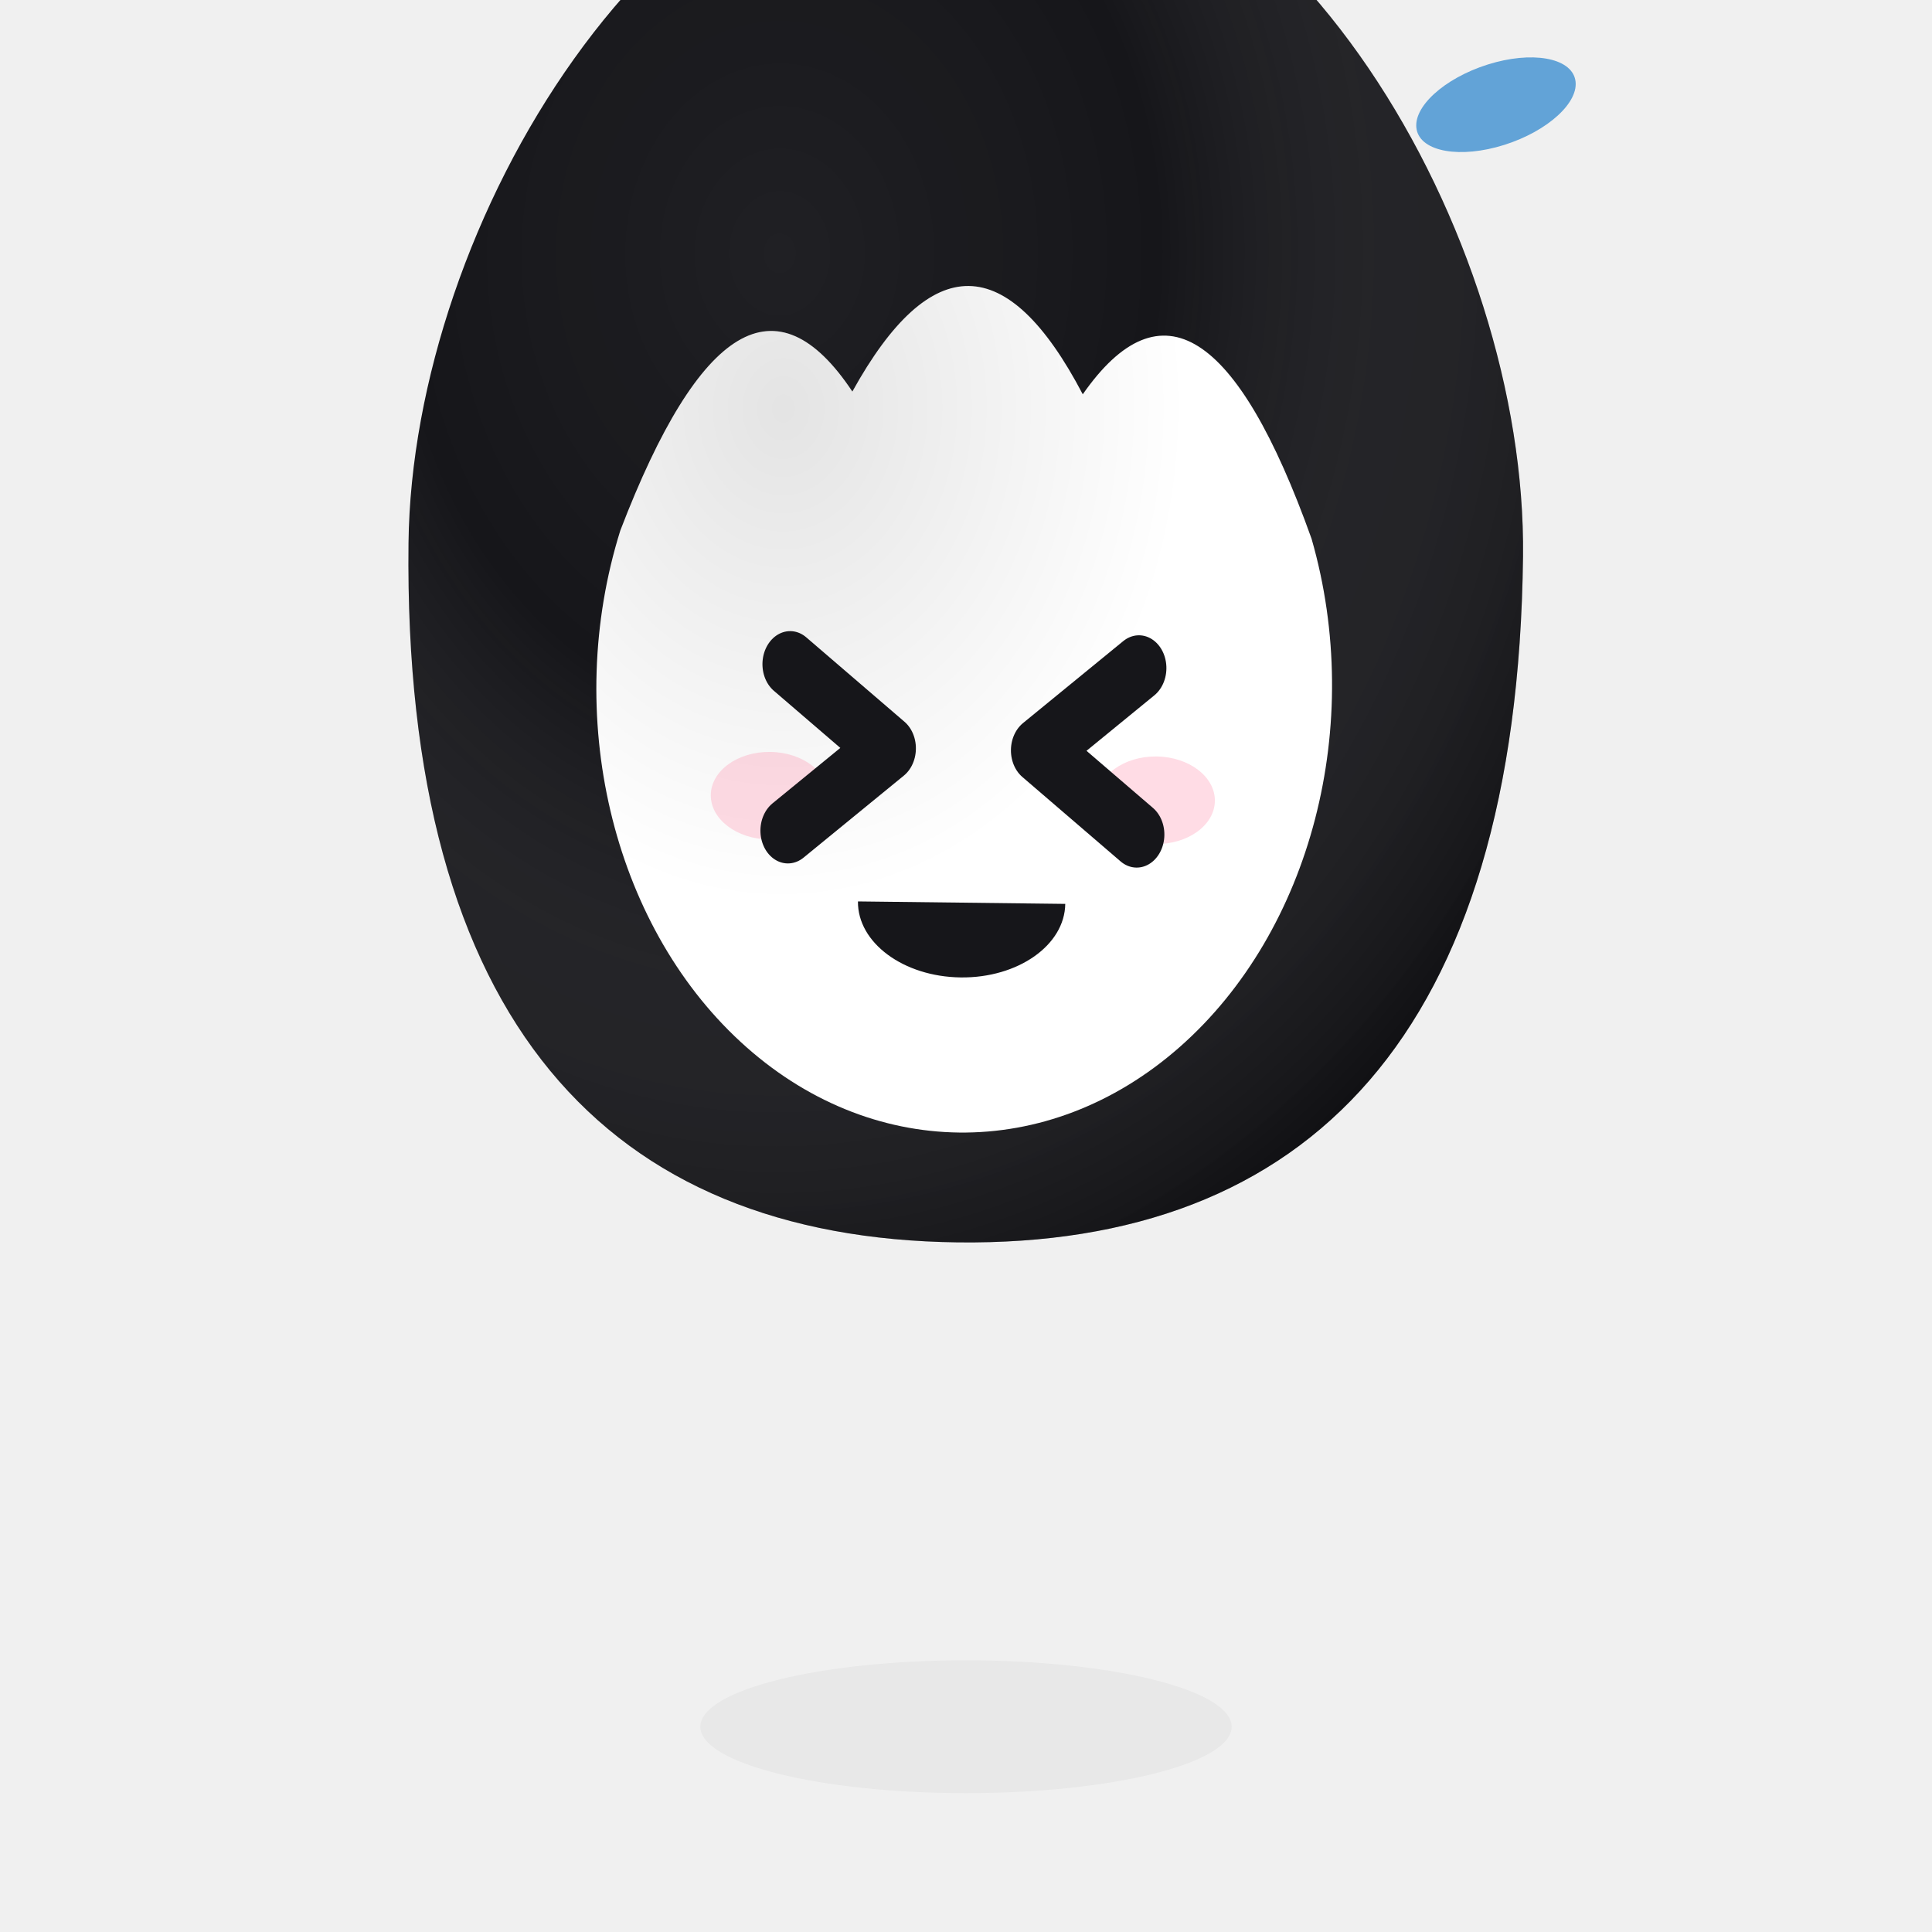
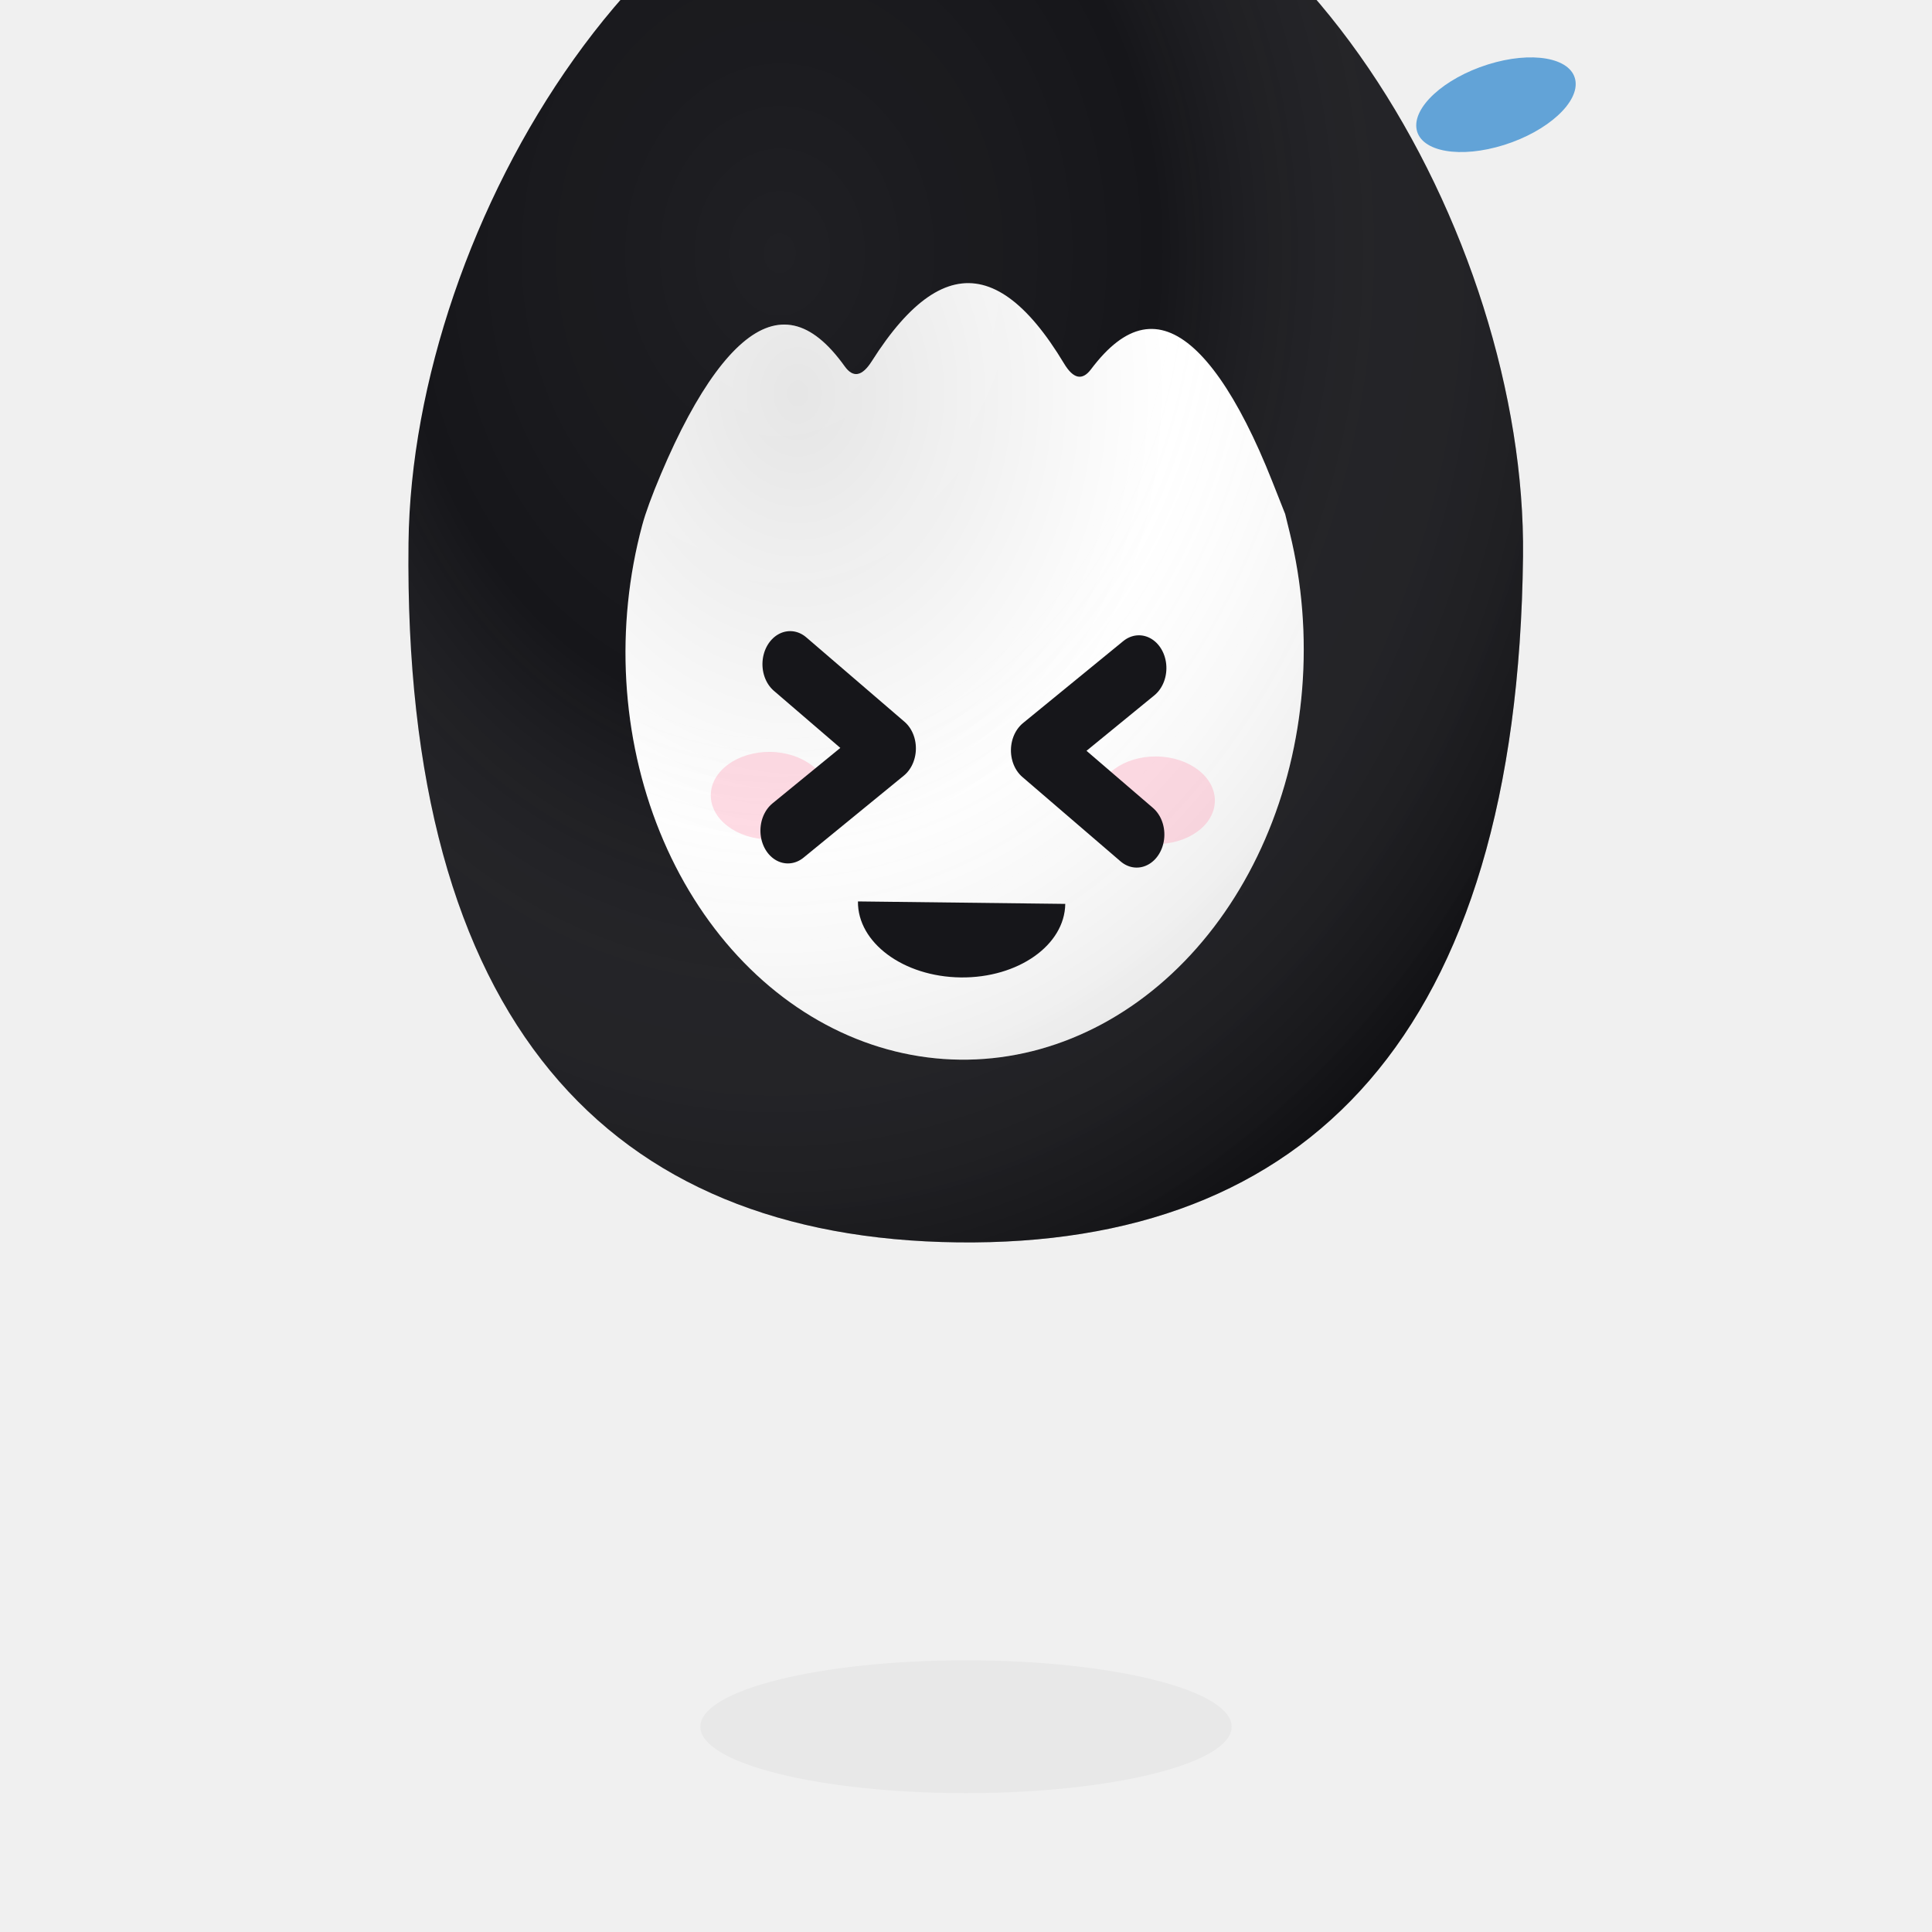
<svg xmlns="http://www.w3.org/2000/svg" width="320" height="320" viewBox="0 0 320 320">
  <defs>
    <radialGradient id="bg0" gradientUnits="userSpaceOnUse" cx="-34" cy="-40" r="162" fx="-34" fy="-40">
      <stop offset="0" stop-color="rgba(255,255,255,0.043)" />
      <stop offset="0.42" stop-color="rgba(255,255,255,0)" />
      <stop offset="1" stop-color="rgba(0,0,0,0.272)" />
    </radialGradient>
    <clipPath id="bc1">
      <path d="M0 -102.44C55.94 -102.44 98.5 -43.025 98.5 2.868C98.5 71.708 61.733 102.44 0 102.44C-61.733 102.44 -98.5 71.708 -98.5 2.868C-98.5 -43.025 -55.94 -102.44 0 -102.44Z" transform="matrix(0.923 0.011 -0.013 1.135 160 87.735)" />
    </clipPath>
    <clipPath id="bc2">
-       <path d="M62.02 0.716C71.993 27.71 62.802 57.953 39.412 75.108C16.023 92.262 -16.023 92.262 -39.412 75.108C-62.802 57.953 -71.993 27.71 -62.02 0.716Q-41.346 -44.652 -20.673 -19.959Q0 -51.169 20.673 -19.959Q41.346 -44.652 62.02 0.716Z" transform="matrix(0.923 0.011 -0.013 1.135 160 87.735)" />
+       <path d="M57.232 -2.848Q57.232 -2.848 58.102 -0.096Q58.973 2.657 59.571 5.478Q60.169 8.299 60.488 11.163Q60.808 14.027 60.847 16.906Q60.885 19.786 60.642 22.654Q60.399 25.522 59.876 28.352Q59.353 31.183 58.556 33.949Q57.76 36.715 56.696 39.391Q55.632 42.067 54.312 44.629Q52.992 47.19 51.428 49.614Q49.864 52.037 48.07 54.3Q46.277 56.564 44.271 58.646Q42.266 60.729 40.067 62.612Q37.867 64.496 35.495 66.163Q33.123 67.83 30.599 69.266Q28.076 70.702 25.424 71.895Q22.773 73.087 20.018 74.026Q17.263 74.964 14.43 75.641Q11.597 76.317 8.711 76.725Q5.825 77.133 2.912 77.269Q0 77.406 -2.912 77.269Q-5.825 77.133 -8.711 76.725Q-11.597 76.317 -14.43 75.641Q-17.263 74.964 -20.018 74.026Q-22.773 73.087 -25.424 71.895Q-28.076 70.702 -30.599 69.266Q-33.123 67.83 -35.495 66.163Q-37.867 64.496 -40.067 62.612Q-42.266 60.729 -44.271 58.646Q-46.277 56.564 -48.07 54.3Q-49.864 52.037 -51.428 49.614Q-52.992 47.19 -54.312 44.629Q-55.632 42.067 -56.696 39.391Q-57.76 36.715 -58.556 33.949Q-59.353 31.183 -59.876 28.352Q-60.399 25.522 -60.642 22.654Q-60.885 19.786 -60.847 16.906Q-60.808 14.027 -60.488 11.163Q-60.169 8.299 -59.571 5.478Q-58.973 2.657 -58.102 -0.096Q-57.232 -2.848 -54.856 -7.57Q-52.481 -12.293 -50.067 -16.027Q-47.653 -19.761 -45.257 -22.472Q-42.86 -25.184 -40.506 -26.867Q-38.153 -28.551 -35.843 -29.206Q-33.534 -29.86 -31.252 -29.475Q-28.97 -29.09 -26.691 -27.638Q-24.411 -26.185 -22.102 -23.625Q-19.794 -21.065 -17.254 -24.412Q-14.713 -27.758 -12.224 -30.12Q-9.735 -32.481 -7.289 -33.883Q-4.844 -35.284 -2.422 -35.749Q0 -36.213 2.422 -35.749Q4.844 -35.284 7.289 -33.883Q9.735 -32.481 12.224 -30.12Q14.713 -27.758 17.254 -24.412Q19.794 -21.065 22.102 -23.625Q24.411 -26.185 26.691 -27.638Q28.97 -29.09 31.252 -29.475Q33.534 -29.86 35.843 -29.206Q38.153 -28.551 40.506 -26.867Q42.86 -25.184 45.257 -22.472Q47.653 -19.761 50.067 -16.027Q52.481 -12.293 54.856 -7.57Q57.232 -2.848 57.232 -2.848Z" transform="matrix(0.923 0.011 -0.013 1.135 160 87.735)" />
    </clipPath>
-     <radialGradient id="bg1" gradientUnits="userSpaceOnUse" cx="-33" cy="-17.359" r="120.287" fx="-33" fy="-17.359">
+     <radialGradient id="bg1" gradientUnits="userSpaceOnUse" cx="-30.461" cy="-19.581" r="110.757" fx="-30.461" fy="-19.581">
      <stop offset="0" stop-color="rgba(0,0,0,0.107)" />
      <stop offset="0.6" stop-color="rgba(0,0,0,0)" />
    </radialGradient>
-     <clipPath id="bc3">
-       <path d="M62.02 0.716C71.993 27.71 62.802 57.953 39.412 75.108C16.023 92.262 -16.023 92.262 -39.412 75.108C-62.802 57.953 -71.993 27.71 -62.02 0.716Q-41.346 -44.652 -20.673 -19.959Q0 -51.169 20.673 -19.959Q41.346 -44.652 62.02 0.716Z" transform="matrix(0.923 0.011 -0.013 1.135 160 87.735)" />
-     </clipPath>
-     <clipPath id="bc4">
-       <path d="M62.02 0.716C71.993 27.71 62.802 57.953 39.412 75.108C16.023 92.262 -16.023 92.262 -39.412 75.108C-62.802 57.953 -71.993 27.71 -62.02 0.716Q-41.346 -44.652 -20.673 -19.959Q0 -51.169 20.673 -19.959Q41.346 -44.652 62.02 0.716Z" transform="matrix(0.923 0.011 -0.013 1.135 160 87.735)" />
-     </clipPath>
+     <radialGradient id="bg2" gradientUnits="userSpaceOnUse" cx="-34" cy="-40" r="162" fx="-34" fy="-40">
+       <stop offset="0" stop-color="rgba(255,255,255,0.1)" />
+       <stop offset="0.42" stop-color="rgba(255,255,255,0)" />
+       <stop offset="1" stop-color="rgba(0,0,0,0.2)" />
+     </radialGradient>
  </defs>
  <path d="M44 126C44 132.075 24.301 137 0 137C-24.301 137 -44 132.075 -44 126C-44 119.925 -24.301 115 0 115C24.301 115 44 119.925 44 126" fill="rgba(22,22,26,0.13)" fill-opacity="0.25" transform="matrix(1 0 0 1 160 160)" />
  <path d="M0 -104C56.792 -104 100 -43.68 100 2.912C100 72.8 62.674 104 0 104C-62.674 104 -100 72.8 -100 2.912C-100 -43.68 -56.792 -104 0 -104Z" fill="#16161A" transform="matrix(0.923 0.011 -0.013 1.135 160 87.735)" />
  <path d="M0 -104C56.792 -104 100 -43.68 100 2.912C100 72.8 62.674 104 0 104C-62.674 104 -100 72.8 -100 2.912C-100 -43.68 -56.792 -104 0 -104Z" fill="url(#bg0)" transform="matrix(0.923 0.011 -0.013 1.135 160 87.735)" />
  <g clip-path="url(#bc1)">
-     <path d="M62.02 0.716C71.993 27.71 62.802 57.953 39.412 75.108C16.023 92.262 -16.023 92.262 -39.412 75.108C-62.802 57.953 -71.993 27.71 -62.02 0.716Q-41.346 -44.652 -20.673 -19.959Q0 -51.169 20.673 -19.959Q41.346 -44.652 62.02 0.716Z" fill="#FFFFFF" transform="matrix(0.923 0.011 -0.013 1.135 160 87.735)" />
+     <path d="M57.232 -2.848Q57.232 -2.848 58.102 -0.096Q58.973 2.657 59.571 5.478Q60.169 8.299 60.488 11.163Q60.808 14.027 60.847 16.906Q60.885 19.786 60.642 22.654Q60.399 25.522 59.876 28.352Q59.353 31.183 58.556 33.949Q57.76 36.715 56.696 39.391Q55.632 42.067 54.312 44.629Q52.992 47.19 51.428 49.614Q49.864 52.037 48.07 54.3Q46.277 56.564 44.271 58.646Q42.266 60.729 40.067 62.612Q37.867 64.496 35.495 66.163Q33.123 67.83 30.599 69.266Q28.076 70.702 25.424 71.895Q22.773 73.087 20.018 74.026Q17.263 74.964 14.43 75.641Q11.597 76.317 8.711 76.725Q5.825 77.133 2.912 77.269Q0 77.406 -2.912 77.269Q-5.825 77.133 -8.711 76.725Q-11.597 76.317 -14.43 75.641Q-17.263 74.964 -20.018 74.026Q-22.773 73.087 -25.424 71.895Q-28.076 70.702 -30.599 69.266Q-33.123 67.83 -35.495 66.163Q-37.867 64.496 -40.067 62.612Q-42.266 60.729 -44.271 58.646Q-46.277 56.564 -48.07 54.3Q-49.864 52.037 -51.428 49.614Q-52.992 47.19 -54.312 44.629Q-55.632 42.067 -56.696 39.391Q-57.76 36.715 -58.556 33.949Q-59.353 31.183 -59.876 28.352Q-60.399 25.522 -60.642 22.654Q-60.885 19.786 -60.847 16.906Q-60.808 14.027 -60.488 11.163Q-60.169 8.299 -59.571 5.478Q-58.973 2.657 -58.102 -0.096Q-57.232 -2.848 -54.856 -7.57Q-52.481 -12.293 -50.067 -16.027Q-47.653 -19.761 -45.257 -22.472Q-42.86 -25.184 -40.506 -26.867Q-38.153 -28.551 -35.843 -29.206Q-33.534 -29.86 -31.252 -29.475Q-28.97 -29.09 -26.691 -27.638Q-24.411 -26.185 -22.102 -23.625Q-19.794 -21.065 -17.254 -24.412Q-14.713 -27.758 -12.224 -30.12Q-9.735 -32.481 -7.289 -33.883Q-4.844 -35.284 -2.422 -35.749Q0 -36.213 2.422 -35.749Q4.844 -35.284 7.289 -33.883Q9.735 -32.481 12.224 -30.12Q14.713 -27.758 17.254 -24.412Q19.794 -21.065 22.102 -23.625Q24.411 -26.185 26.691 -27.638Q28.97 -29.09 31.252 -29.475Q33.534 -29.86 35.843 -29.206Q38.153 -28.551 40.506 -26.867Q42.86 -25.184 45.257 -22.472Q47.653 -19.761 50.067 -16.027Q52.481 -12.293 54.856 -7.57Q57.232 -2.848 57.232 -2.848Z" fill="#FFFFFF" transform="matrix(0.923 0.011 -0.013 1.135 160 87.735)" />
    <g clip-path="url(#bc2)">
-       <path d="M62.02 0.716C71.993 27.71 62.802 57.953 39.412 75.108C16.023 92.262 -16.023 92.262 -39.412 75.108C-62.802 57.953 -71.993 27.71 -62.02 0.716Q-41.346 -44.652 -20.673 -19.959Q0 -51.169 20.673 -19.959Q41.346 -44.652 62.02 0.716Z" fill="url(#bg1)" transform="matrix(0.923 0.011 -0.013 1.135 160 87.735)" />
+       <path d="M97.476 17.537C97.476 71.371 53.834 115.013 0 115.013C-53.834 115.013 -97.476 71.371 -97.476 17.537C-97.476 -36.297 -53.834 -79.939 0 -79.939C53.834 -79.939 97.476 -36.297 97.476 17.537" fill="url(#bg1)" transform="matrix(0.923 0.011 -0.013 1.135 160 87.735)" />
    </g>
-     <g clip-path="url(#bc3)">
+     <g clip-path="url(#bc2)">
+       <path d="M97.476 17.537C97.476 71.371 53.834 115.013 0 115.013C-53.834 115.013 -97.476 71.371 -97.476 17.537C-97.476 -36.297 -53.834 -79.939 0 -79.939C53.834 -79.939 97.476 -36.297 97.476 17.537" fill="url(#bg2)" transform="matrix(0.923 0.011 -0.013 1.135 160 87.735)" />
+     </g>
+     <g clip-path="url(#bc2)">
      <path d="M11.5 0C11.5 3.866 6.351 7 0 7C-6.351 7 -11.5 3.866 -11.5 0C-11.5 -3.866 -6.351 -7 0 -7C6.351 -7 11.5 -3.866 11.5 0" fill="rgba(255,138,168,0.42)" fill-opacity="0.7" transform="matrix(0.848 0.01 -0.012 1.036 127.483 131.792)" />
      <path d="M11.5 0C11.5 3.866 6.351 7 0 7C-6.351 7 -11.5 3.866 -11.5 0C-11.5 -3.866 -6.351 -7 0 -7C6.351 -7 11.5 -3.866 11.5 0" fill="rgba(255,138,168,0.42)" fill-opacity="0.7" transform="matrix(0.848 0.01 -0.012 1.036 191.47 132.546)" />
    </g>
-     <g clip-path="url(#bc4)">
+     <g clip-path="url(#bc2)">
      <path d="M-9.92 -12.896L8.432 0L-9.92 12.896" fill="none" stroke="#16161A" stroke-width="10.2" stroke-linecap="round" stroke-linejoin="round" transform="matrix(0.896 0.011 -0.013 1.069 139.576 123.882)" />
      <path d="M-9.92 -12.896L8.432 0L-9.92 12.896" fill="none" stroke="#16161A" stroke-width="10.2" stroke-linecap="round" stroke-linejoin="round" transform="matrix(-0.896 -0.011 -0.013 1.069 179.567 124.353)" />
      <path d="M-18.6 0L18.6 0C18.6 7.323 10.272 13.26 0 13.26C-10.272 13.26 -18.6 7.323 -18.6 0Z" fill="#16161A" transform="matrix(0.923 0.011 -0.011 0.934 159.272 149.508)" />
    </g>
  </g>
  <path d="M11.61 0C11.61 12.939 6.412 23.428 0 23.428C-6.412 23.428 -11.61 12.939 -11.61 0C-11.61 -12.939 -6.412 -23.428 0 -23.428C6.412 -23.428 11.61 -12.939 11.61 0" fill="#1478C9" fill-opacity="0.644" transform="matrix(0.873 0.365 -0.301 1.075 212.124 -52.571)" />
  <path d="M8.564 0C8.564 10.697 4.73 19.368 0 19.368C-4.73 19.368 -8.564 10.697 -8.564 0C-8.564 -10.697 -4.73 -19.368 0 -19.368C4.73 -19.368 8.564 -10.697 8.564 0" fill="#1478C9" fill-opacity="0.644" transform="matrix(0.545 0.913 -0.745 0.675 240.09 -24.117)" />
  <path d="M6.053 0C6.053 8.105 3.343 14.676 0 14.676C-3.343 14.676 -6.053 8.105 -6.053 0C-6.053 -8.105 -3.343 -14.676 0 -14.676C3.343 -14.676 6.053 -8.105 6.053 0" fill="#1478C9" fill-opacity="0.644" transform="matrix(0.225 1.1 -0.895 0.282 247.779 17.345)" />
</svg>
